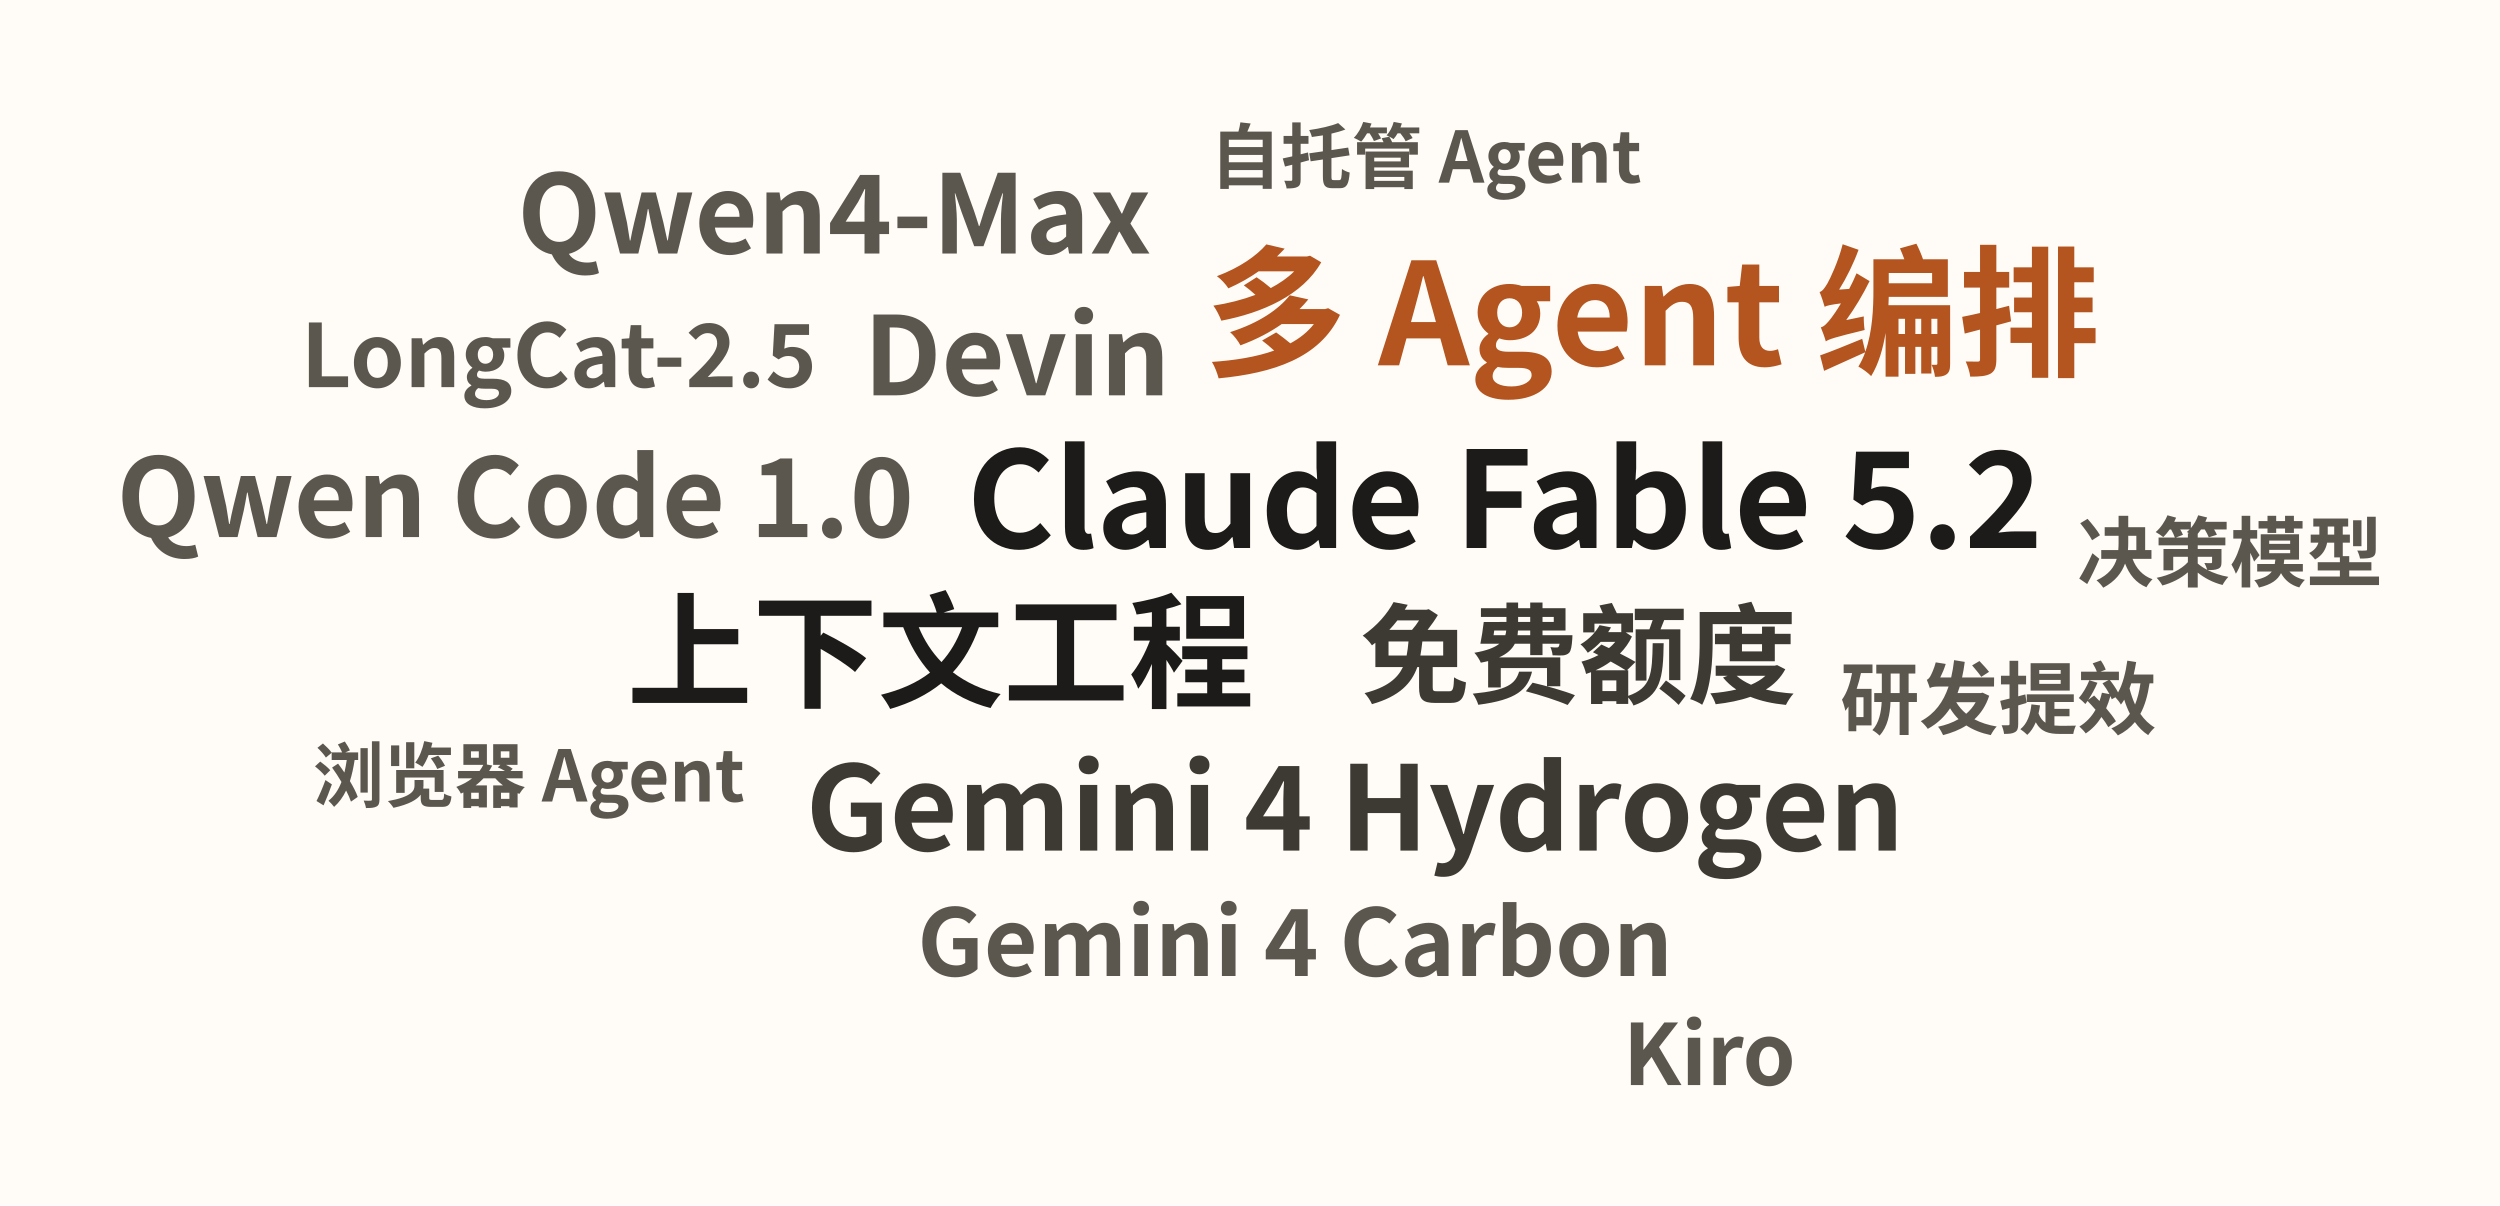
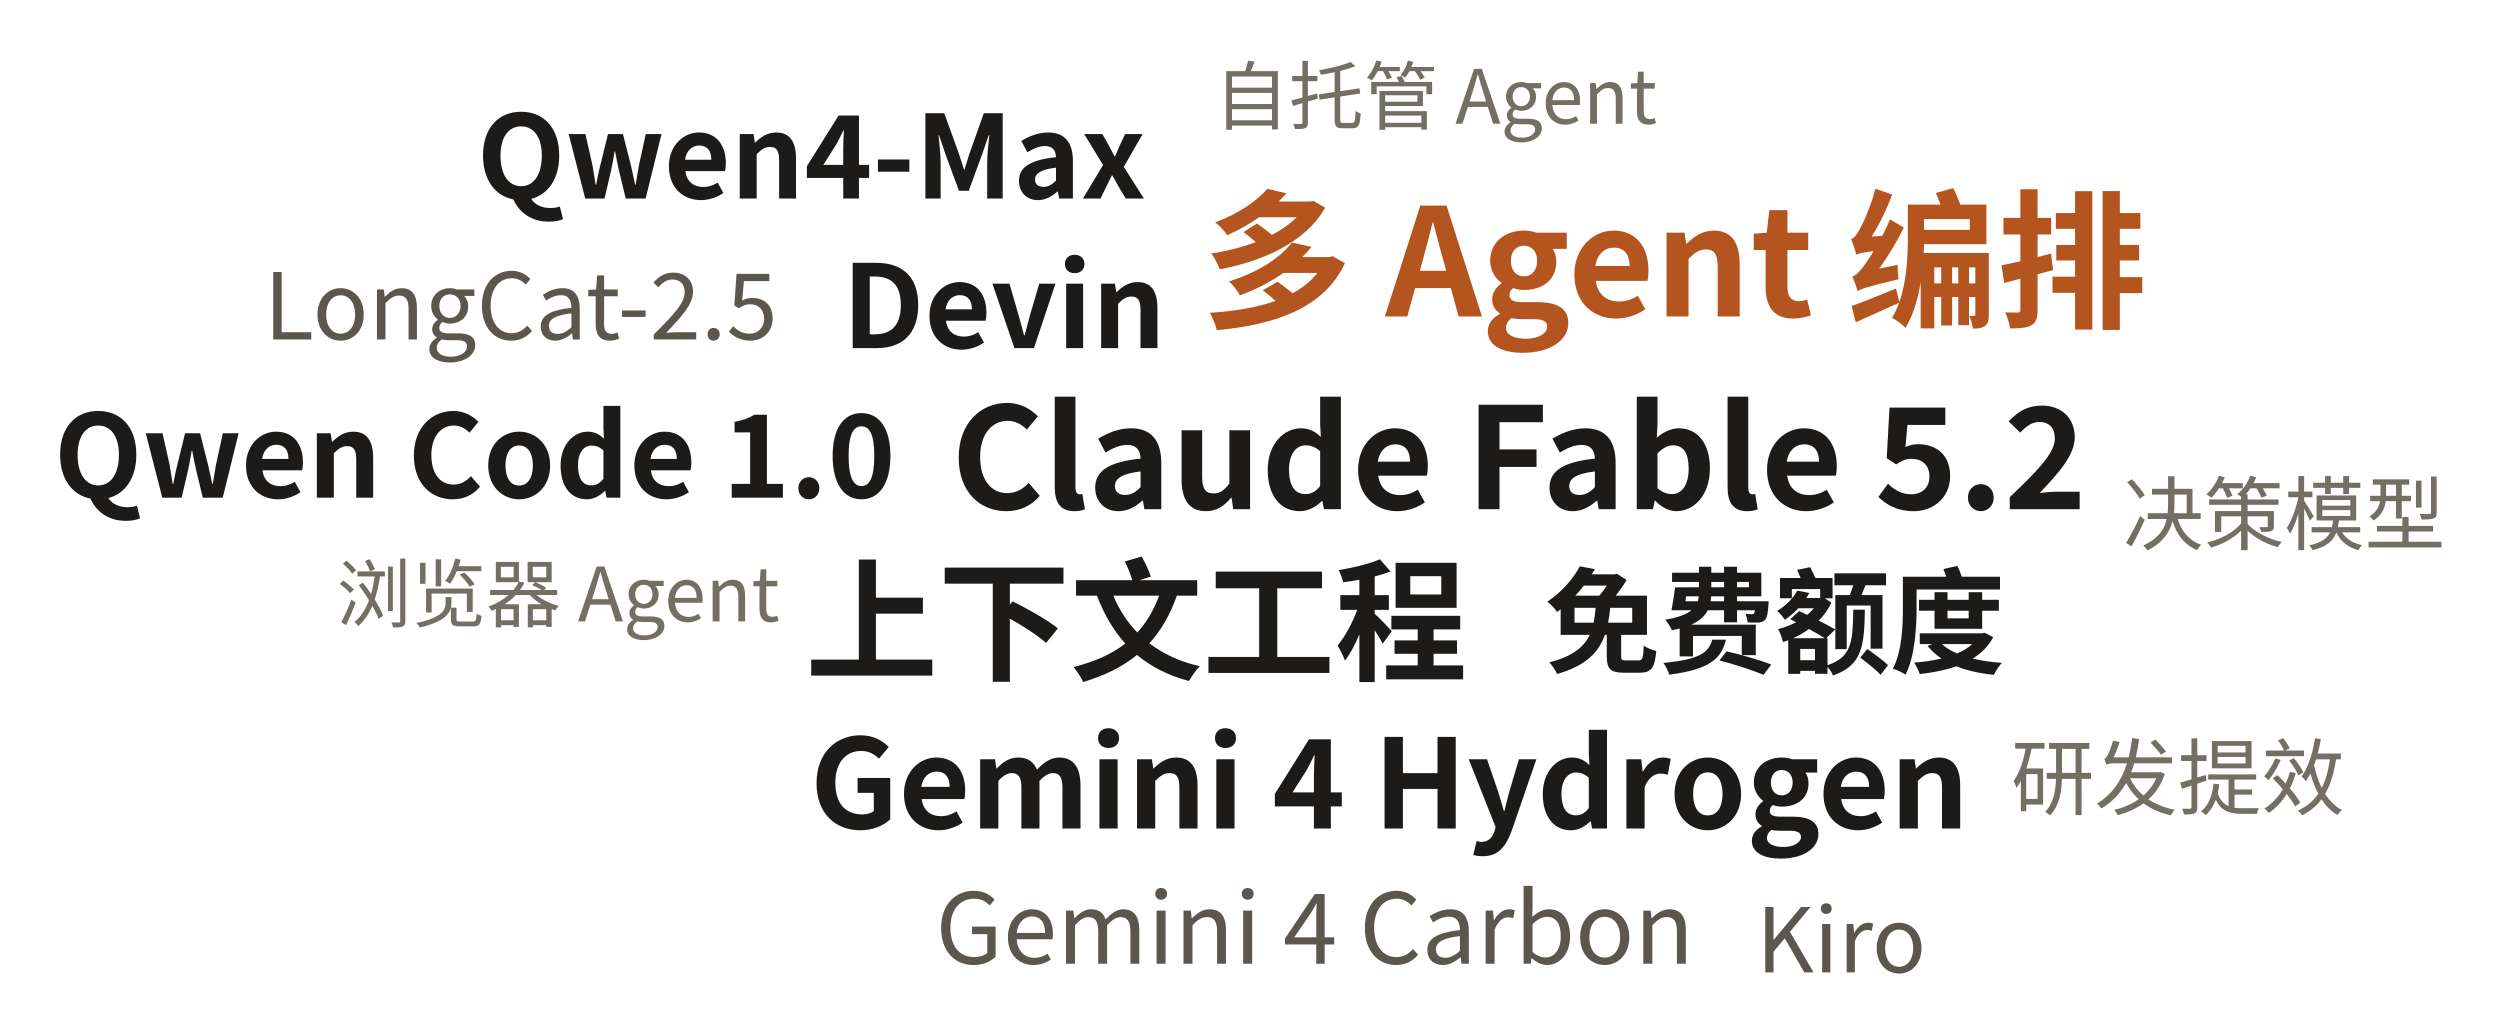
- <svg xmlns="http://www.w3.org/2000/svg" width="917" height="442" viewBox="0 0 917 442">
-   <rect width="100%" height="100%" fill="#fffcf7" />
-   <g transform="translate(538 294)" font-family="Noto Sans CJK SC" font-weight="700">
-     <text x="68" y="-160" text-anchor="middle" dominant-baseline="alphabetic" font-size="52" fill="#b4541f">多 Agent 编排</text>
-     <text x="14" y="-93" text-anchor="middle" dominant-baseline="alphabetic" font-size="49" fill="#1c1b19">Claude Fable 5.2</text>
-     <text x="-193" y="-38" text-anchor="middle" dominant-baseline="alphabetic" font-size="46" fill="#1c1b19">上下文工程</text>
-     <text x="-41" y="18" text-anchor="middle" dominant-baseline="alphabetic" font-size="43" fill="#3d3a34">Gemini 4 Hydrogen</text>
-     <text x="41" y="-39" text-anchor="middle" dominant-baseline="alphabetic" font-size="40" fill="#3d3a34">免费额度</text>
-     <text x="-165" y="-149" text-anchor="middle" dominant-baseline="alphabetic" font-size="40" fill="#5c574e">Devin</text>
-     <text x="-349" y="-97" text-anchor="middle" dominant-baseline="alphabetic" font-size="40" fill="#5c574e">Qwen Code 1.0</text>
-     <text x="-232" y="-201" text-anchor="middle" dominant-baseline="alphabetic" font-size="40" fill="#5c574e">Qwen4-Max</text>
-     <text x="-63" y="64" text-anchor="middle" dominant-baseline="alphabetic" font-size="34" fill="#5c574e">Gemini 4 Carbon</text>
-     <text x="-333" y="-152" text-anchor="middle" dominant-baseline="alphabetic" font-size="32" fill="#5c574e">LongCat-2.5</text>
-     <text x="89" y="104" text-anchor="middle" dominant-baseline="alphabetic" font-size="31" fill="#5c574e">Kiro</text>
-     <text x="195" y="-27" text-anchor="middle" dominant-baseline="alphabetic" font-size="29" fill="#5c574e">研发提效</text>
-     <text x="280" y="-81" text-anchor="middle" dominant-baseline="alphabetic" font-size="28" fill="#5c574e">决策模型</text>
-     <text x="-344" y="0" text-anchor="middle" dominant-baseline="alphabetic" font-size="26" fill="#5c574e">浏览器 Agent</text>
-     <text x="-15" y="-227" text-anchor="middle" dominant-baseline="alphabetic" font-size="26" fill="#5c574e">自托管 Agent</text>
+ <svg xmlns="http://www.w3.org/2000/svg" width="869" height="358" viewBox="0 0 869 358">
+   <g transform="translate(514 270)" font-family="Noto Sans CJK SC">
+     <text class="kw-top" x="68" y="-160" text-anchor="middle" dominant-baseline="alphabetic" font-size="52" font-weight="700" fill="#b4541f">多 Agent 编排</text>
+     <text class="kw-high" x="14" y="-93" text-anchor="middle" dominant-baseline="alphabetic" font-size="49" font-weight="700" fill="#1c1b19">Claude Fable 5.2</text>
+     <text class="kw-high" x="-119" y="-37" text-anchor="middle" dominant-baseline="alphabetic" font-size="46" font-weight="700" fill="#1c1b19">上下文工程</text>
+     <text class="kw-high" x="-31" y="18" text-anchor="middle" dominant-baseline="alphabetic" font-size="43" font-weight="700" fill="#1c1b19">Gemini 4 Hydrogen</text>
+     <text class="kw-high" x="103" y="-39" text-anchor="middle" dominant-baseline="alphabetic" font-size="40" font-weight="700" fill="#1c1b19">免费额度</text>
+     <text class="kw-high" x="-165" y="-149" text-anchor="middle" dominant-baseline="alphabetic" font-size="40" font-weight="700" fill="#1c1b19">Devin</text>
+     <text class="kw-high" x="-349" y="-97" text-anchor="middle" dominant-baseline="alphabetic" font-size="40" font-weight="700" fill="#1c1b19">Qwen Code 1.0</text>
+     <text class="kw-high" x="-232" y="-201" text-anchor="middle" dominant-baseline="alphabetic" font-size="40" font-weight="700" fill="#1c1b19">Qwen4-Max</text>
+     <text class="kw-mid" x="-57" y="65" text-anchor="middle" dominant-baseline="alphabetic" font-size="34" font-weight="400" fill="#5c574e">Gemini 4 Carbon</text>
+     <text class="kw-mid" x="-333" y="-152" text-anchor="middle" dominant-baseline="alphabetic" font-size="32" font-weight="400" fill="#5c574e">LongCat-2.5</text>
+     <text class="kw-mid" x="126" y="68" text-anchor="middle" dominant-baseline="alphabetic" font-size="31" font-weight="400" fill="#5c574e">Kiro</text>
+     <text class="kw-low" x="243" y="11" text-anchor="middle" dominant-baseline="alphabetic" font-size="29" font-weight="400" fill="#746f65">研发提效</text>
+     <text class="kw-low" x="280" y="-81" text-anchor="middle" dominant-baseline="alphabetic" font-size="28" font-weight="400" fill="#746f65">决策模型</text>
+     <text class="kw-low" x="-320" y="-54" text-anchor="middle" dominant-baseline="alphabetic" font-size="26" font-weight="400" fill="#746f65">浏览器 Agent</text>
+     <text class="kw-low" x="-15" y="-227" text-anchor="middle" dominant-baseline="alphabetic" font-size="26" font-weight="400" fill="#746f65">自托管 Agent</text>
  </g>
</svg>
